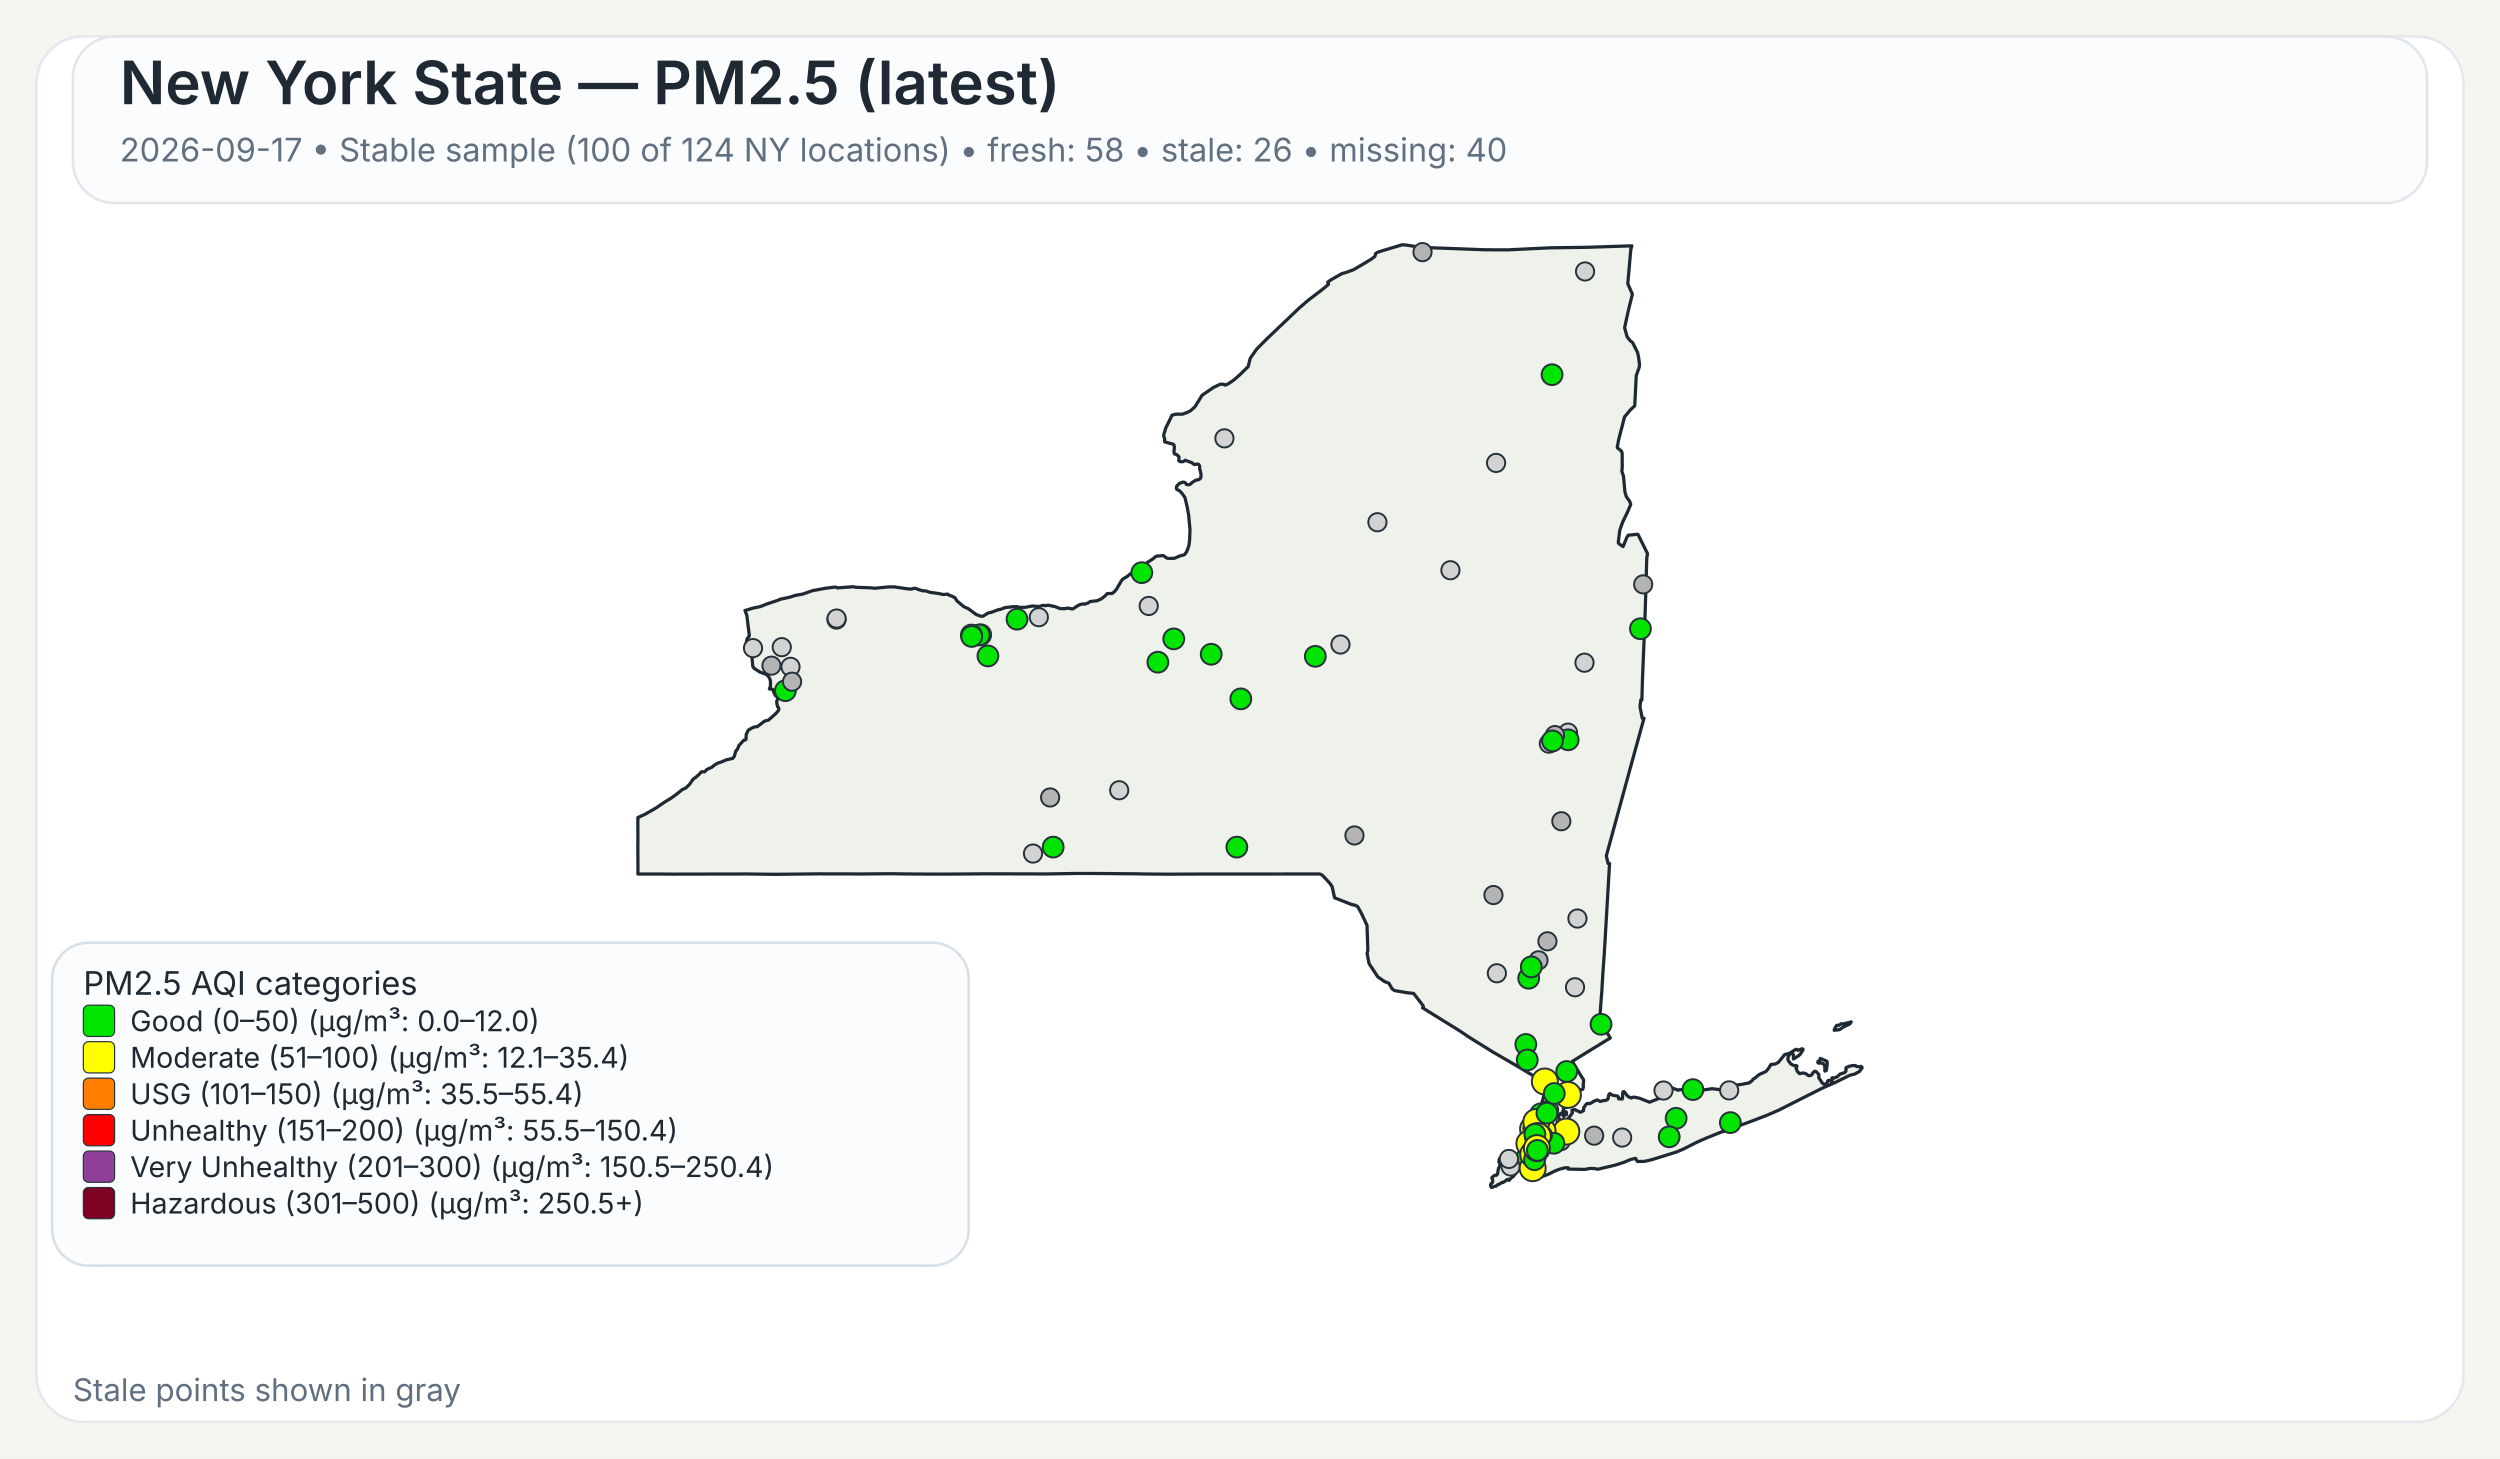
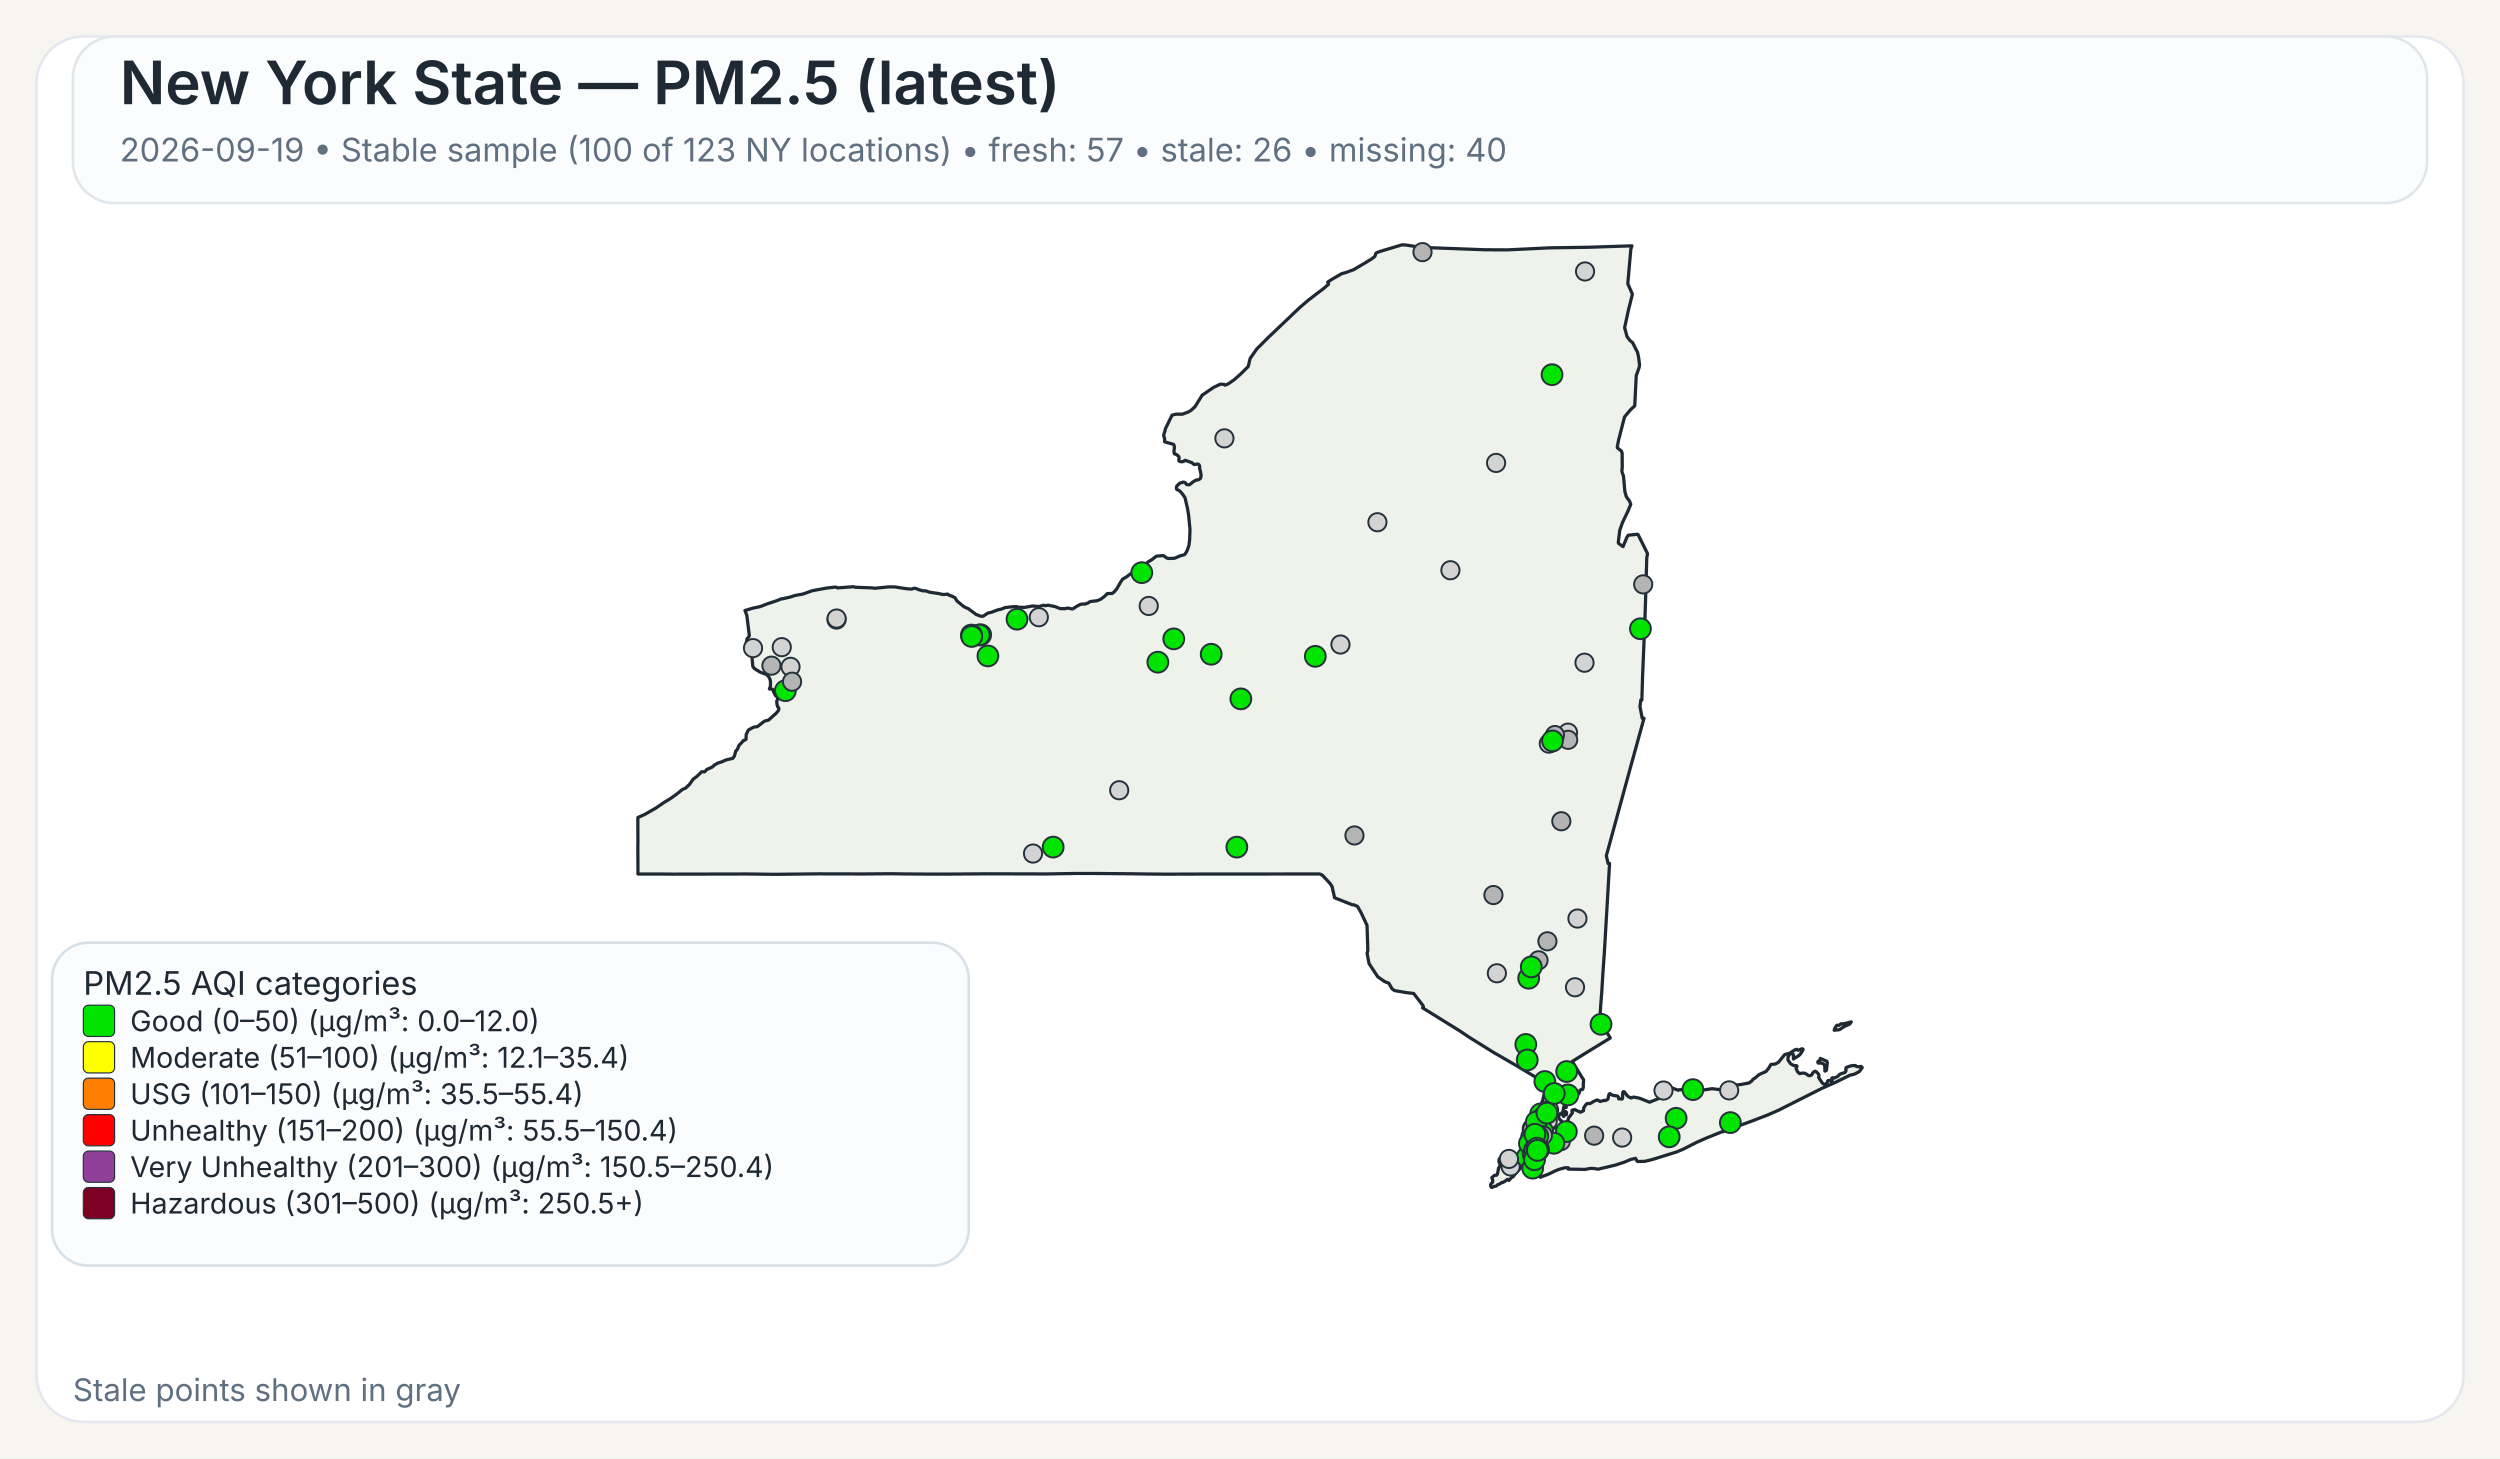
<svg xmlns="http://www.w3.org/2000/svg" width="960" height="560">
  <rect x="0" y="0" width="960" height="560" fill="#F7F5EF" />
  <rect x="14" y="14" width="932" height="532" rx="18" ry="18" fill="#FFFFFF" stroke="#E4E8EE" stroke-width="1" />
  <rect x="28" y="14" width="904" height="64" rx="16" ry="16" fill="#FBFCFD" stroke="#E1E6EB" stroke-width="1" />
  <text x="46" y="40" font-family="Public Sans, Inter, Aptos, Segoe UI, Arial, sans-serif" font-size="23" font-weight="600" fill="#1F2933">New York State — PM2.5 (latest)</text>
-   <text x="46" y="62" font-family="Public Sans, Inter, Aptos, Segoe UI, Arial, sans-serif" font-size="12.5" font-weight="400" fill="#607080">2026-09-17 • Stable sample (100 of 124 NY locations) • fresh: 58 • stale: 26 • missing: 40</text>
+   <text x="46" y="62" font-family="Public Sans, Inter, Aptos, Segoe UI, Arial, sans-serif" font-size="12.5" font-weight="400" fill="#607080">2026-09-19 • Stable sample (100 of 123 NY locations) • fresh: 57 • stale: 26 • missing: 40</text>
  <path d="M601.06,426.90 L601.23,426.83 L601.48,427.07 L601.55,427.32 L601.50,428.06 L601.28,428.08 L601.08,427.81 L601.04,427.27 L601.06,426.90 Z" fill="#EEF2EA" stroke="#1F2933" stroke-width="1.25" stroke-linejoin="round" />
  <path d="M585.16,439.66 L585.21,439.61 L585.24,439.63 L585.33,439.75 L585.00,440.50 L584.94,440.59 L584.83,440.54 L584.77,440.43 L584.80,440.38 L585.16,439.66 Z" fill="#EEF2EA" stroke="#1F2933" stroke-width="1.25" stroke-linejoin="round" />
  <path d="M579.00,452.87 L578.74,452.93 L578.02,453.54 L577.00,454.12 L576.75,454.04 L575.70,454.75 L575.07,454.93 L574.52,455.48 L573.72,455.58 L572.92,456.00 L572.71,455.95 L572.45,455.50 L572.36,455.05 L572.56,454.57 L573.14,454.01 L573.21,453.18 L572.85,452.21 L573.97,451.28 L574.68,451.28 L575.04,450.81 L575.45,448.53 L575.88,447.92 L575.97,447.53 L575.92,446.38 L575.63,446.32 L575.58,446.12 L575.66,445.16 L576.32,444.30 L576.87,444.03 L577.23,444.07 L577.46,444.30 L578.49,444.56 L580.44,444.30 L582.44,443.79 L583.07,443.83 L583.44,444.38 L583.57,445.77 L584.00,446.72 L584.43,447.38 L584.07,448.20 L583.53,448.95 L582.19,450.36 L580.96,451.93 L580.89,451.88 L580.35,452.27 L579.42,453.28 L579.25,452.99 L579.00,452.87 Z" fill="#EEF2EA" stroke="#1F2933" stroke-width="1.25" stroke-linejoin="round" />
  <path d="M698.65,407.28 L698.89,406.98 L698.98,406.42 L701.51,407.51 L701.69,408.12 L701.35,410.97 L700.83,411.31 L700.74,411.25 L700.74,409.57 L700.38,408.71 L700.19,408.52 L699.35,408.18 L698.24,408.24 L698.08,408.08 L698.02,407.81 L698.15,407.57 L698.65,407.28 Z" fill="#EEF2EA" stroke="#1F2933" stroke-width="1.25" stroke-linejoin="round" />
  <path d="M709.87,392.68 L710.87,392.40 L710.37,393.17 L709.71,393.51 L708.74,393.94 L707.77,394.42 L706.83,395.10 L706.37,395.39 L704.33,395.63 L704.44,395.18 L704.77,394.57 L705.12,393.94 L705.39,393.69 L706.11,393.74 L707.05,393.11 L707.70,393.19 L709.32,392.81 L709.87,392.68 Z" fill="#EEF2EA" stroke="#1F2933" stroke-width="1.25" stroke-linejoin="round" />
  <path d="M601.43,424.75 L601.44,424.82 L601.44,424.87 L601.44,424.97 L601.48,425.16 L601.44,425.24 L601.21,425.31 L600.95,425.08 L600.95,424.92 L601.10,424.88 L601.13,424.65 L601.23,424.58 L601.37,424.64 L601.42,424.70 L601.43,424.75 Z" fill="#EEF2EA" stroke="#1F2933" stroke-width="1.25" stroke-linejoin="round" />
  <path d="M623.05,163.10 L621.53,169.00 L621.04,171.61 L621.07,171.95 L622.62,173.20 L622.91,174.06 L622.94,179.46 L622.80,180.98 L623.43,182.92 L623.96,188.79 L624.50,190.70 L624.50,190.71 L625.79,192.51 L626.21,193.67 L625.60,195.12 L625.01,196.54 L623.06,200.59 L622.75,201.47 L621.98,203.67 L621.41,208.34 L621.56,208.68 L623.25,209.89 L624.72,206.33 L625.25,205.52 L628.84,205.16 L629.06,205.34 L632.45,212.18 L632.66,212.61 L632.36,214.21 L632.03,225.74 L632.03,225.80 L632.02,226.34 L632.00,227.05 L631.90,230.25 L631.64,238.09 L631.03,253.00 L630.74,259.97 L630.73,260.06 L630.73,260.23 L630.48,268.80 L630.08,268.74 L629.75,271.32 L630.61,275.80 L631.30,275.80 L628.80,284.88 L626.09,294.70 L622.63,307.38 L616.83,328.64 L617.50,331.57 L618.07,331.57 L617.02,349.62 L617.02,349.66 L616.71,354.88 L616.28,362.25 L616.04,366.27 L615.53,373.42 L615.30,377.22 L615.29,377.28 L615.29,377.35 L615.28,377.44 L615.28,377.49 L615.27,377.53 L615.19,379.03 L615.19,379.14 L615.18,379.18 L615.18,379.35 L615.17,379.49 L615.12,380.31 L615.09,380.73 L615.08,380.89 L614.72,385.46 L614.66,386.30 L614.29,391.98 L618.35,398.60 L616.75,399.56 L616.45,399.75 L610.52,403.39 L609.46,404.03 L609.01,404.31 L603.77,407.58 L605.77,410.89 L606.19,411.58 L606.62,412.29 L607.18,413.23 L608.08,414.62 L608.12,414.70 L607.96,416.83 L608.04,417.28 L607.81,418.17 L607.68,418.35 L607.54,418.27 L606.73,418.62 L606.42,419.73 L606.23,420.03 L605.55,420.48 L604.13,421.08 L603.54,421.65 L602.05,422.64 L600.59,424.82 L600.46,425.17 L600.38,425.37 L600.34,426.13 L600.15,426.98 L600.19,427.32 L600.39,427.51 L600.54,427.87 L600.54,428.09 L600.53,428.27 L600.60,428.55 L600.51,428.65 L600.44,428.71 L600.35,428.62 L600.18,428.29 L600.01,427.93 L600.10,427.54 L599.94,427.19 L599.85,427.21 L599.64,427.48 L599.51,427.81 L599.07,427.70 L598.72,427.92 L598.55,428.85 L598.57,429.17 L598.77,429.63 L599.21,430.17 L599.64,430.41 L600.31,431.59 L600.59,432.07 L600.90,432.04 L601.36,431.60 L601.36,431.60 L602.21,429.98 L602.19,429.51 L603.74,427.42 L603.84,427.11 L603.60,426.42 L603.67,426.33 L604.61,426.05 L606.88,427.09 L607.17,426.96 L608.05,426.54 L608.14,425.40 L608.93,424.24 L609.36,423.80 L609.77,423.70 L610.33,423.82 L611.26,423.43 L611.66,423.07 L613.16,422.42 L613.38,422.39 L614.46,422.95 L616.17,422.51 L616.43,422.62 L617.32,422.20 L617.49,421.82 L617.52,421.77 L617.81,420.28 L618.19,419.93 L618.22,419.96 L618.50,420.18 L618.60,420.26 L618.84,420.36 L619.48,420.63 L619.66,420.66 L619.90,420.69 L620.59,420.79 L621.03,420.85 L621.08,420.86 L621.49,421.26 L621.50,421.39 L621.55,421.93 L622.90,422.03 L623.09,421.64 L623.06,420.27 L623.21,419.33 L623.28,419.23 L623.69,419.22 L624.78,420.64 L625.29,421.11 L626.07,421.51 L626.50,421.62 L626.59,421.46 L627.35,421.28 L629.51,421.69 L629.51,421.69 L633.42,423.24 L638.19,421.34 L638.36,420.84 L638.45,419.18 L638.68,418.35 L640.49,417.89 L642.20,417.80 L644.45,418.67 L644.65,418.48 L647.29,418.32 L649.72,418.35 L652.18,418.65 L653.70,418.61 L657.40,418.06 L660.48,418.42 L661.32,417.62 L664.03,416.80 L665.53,416.46 L666.97,416.64 L668.73,416.40 L671.71,415.83 L672.90,414.88 L673.16,414.40 L673.82,414.05 L675.50,412.63 L678.13,411.46 L679.12,410.27 L680.04,408.74 L681.66,408.60 L682.91,407.93 L685.34,404.94 L686.69,404.59 L687.35,404.38 L689.21,403.16 L689.94,402.93 L690.28,403.23 L690.57,403.30 L691.93,402.73 L692.35,402.87 L692.38,403.11 L691.44,404.66 L690.75,405.35 L688.66,406.65 L688.68,405.06 L688.30,404.60 L687.92,404.54 L687.60,404.66 L687.09,405.06 L686.58,406.01 L686.59,407.08 L687.65,408.54 L688.81,409.15 L689.85,409.20 L690.06,409.50 L689.68,410.21 L690.24,411.51 L691.03,412.27 L692.17,412.06 L692.88,412.09 L693.59,412.39 L694.51,413.06 L695.19,413.03 L695.62,412.79 L695.84,412.56 L696.12,411.95 L696.83,411.38 L696.98,411.33 L697.37,411.49 L698.35,412.46 L698.48,413.14 L698.35,413.73 L699.60,415.66 L700.04,416.12 L700.44,416.32 L700.84,416.33 L701.58,415.93 L701.76,415.37 L701.81,415.13 L701.99,414.91 L702.86,414.89 L703.07,415.26 L703.12,415.25 L703.24,415.22 L703.45,415.13 L703.57,414.86 L703.45,414.38 L703.43,414.00 L703.70,413.83 L704.39,413.98 L705.62,413.37 L706.56,412.46 L708.48,411.82 L708.83,411.29 L708.88,410.85 L708.80,410.51 L708.92,409.94 L710.19,409.44 L711.31,409.19 L712.51,409.17 L712.73,409.44 L713.09,409.58 L714.27,409.63 L714.58,409.48 L714.99,409.75 L715.07,409.99 L714.02,411.45 L712.24,412.42 L710.34,412.90 L704.77,415.65 L699.71,417.88 L682.98,426.32 L678.57,428.24 L672.42,430.60 L662.20,434.30 L661.73,434.58 L661.49,434.51 L660.84,434.74 L655.19,437.03 L651.62,438.61 L646.31,441.30 L643.78,442.36 L638.41,444.04 L634.66,445.20 L632.83,445.67 L631.47,445.96 L631.32,445.96 L628.83,446.02 L628.63,445.87 L628.07,444.81 L626.15,445.24 L623.74,446.28 L621.85,446.89 L620.27,447.40 L613.61,448.98 L612.34,448.74 L610.73,448.66 L608.60,449.06 L605.36,448.99 L602.17,448.93 L602.19,448.77 L602.25,448.43 L600.97,448.42 L599.39,448.83 L599.07,448.91 L597.43,449.50 L594.79,450.81 L591.48,452.07 L591.48,451.26 L591.59,450.86 L591.41,450.49 L591.24,450.39 L590.88,450.18 L590.56,449.81 L590.00,449.87 L588.10,450.05 L587.46,450.03 L587.05,449.85 L586.87,449.72 L586.81,449.43 L587.15,448.99 L587.21,448.90 L587.49,448.42 L587.39,448.02 L586.94,447.62 L585.63,447.32 L585.23,446.64 L585.06,445.69 L585.31,444.71 L585.45,444.41 L585.68,443.96 L586.50,442.95 L586.37,441.37 L586.22,441.17 L586.16,441.08 L586.11,440.71 L586.29,440.19 L586.49,440.03 L586.59,439.53 L586.42,439.11 L586.13,438.91 L586.77,435.14 L587.04,434.58 L587.53,433.54 L588.00,432.56 L588.37,431.79 L590.66,426.98 L591.27,425.68 L591.55,425.09 L591.55,425.09 L591.90,424.00 L592.36,422.57 L592.47,422.24 L593.89,415.87 L593.37,415.86 L592.83,415.54 L585.14,410.91 L585.14,410.91 L582.09,409.08 L581.83,408.93 L574.90,404.92 L573.64,404.20 L565.84,399.35 L564.27,398.37 L560.37,395.76 L546.26,387.01 L546.57,386.68 L546.49,386.22 L542.83,381.48 L542.63,381.46 L540.06,381.17 L535.45,380.37 L534.54,379.69 L533.32,377.55 L531.70,376.93 L529.06,375.09 L525.71,370.01 L525.14,367.03 L524.96,366.10 L525.25,365.02 L524.94,355.37 L522.72,350.61 L521.32,348.08 L519.78,347.40 L519.41,347.49 L512.48,344.75 L511.52,340.44 L510.72,339.24 L507.79,336.09 L506.74,335.59 L502.43,335.60 L502.18,335.60 L499.75,335.60 L499.39,335.61 L499.35,335.61 L469.83,335.63 L469.66,335.63 L462.36,335.64 L461.30,335.63 L460.85,335.63 L460.00,335.64 L448.21,335.68 L447.85,335.68 L441.17,335.63 L440.91,335.63 L435.49,335.54 L435.46,335.54 L420.14,335.41 L418.99,335.41 L413.90,335.41 L413.83,335.41 L413.52,335.41 L412.93,335.41 L412.60,335.42 L411.23,335.45 L411.22,335.45 L408.74,335.48 L408.73,335.48 L401.77,335.60 L379.14,335.54 L372.91,335.59 L364.59,335.65 L360.26,335.66 L359.71,335.67 L347.88,335.60 L347.87,335.60 L342.30,335.51 L337.43,335.55 L331.40,335.60 L314.24,335.56 L297.70,335.74 L295.08,335.71 L287.13,335.61 L286.61,335.61 L258.23,335.67 L257.47,335.66 L253.93,335.63 L253.07,335.62 L253.07,335.63 L244.98,335.62 L244.93,325.04 L244.95,323.48 L244.96,322.52 L244.95,321.67 L244.95,321.16 L244.95,320.84 L244.93,316.08 L244.94,315.42 L244.94,313.93 L247.57,312.75 L251.88,310.27 L254.93,308.19 L257.77,306.44 L259.87,304.92 L262.02,303.17 L263.28,302.62 L264.74,301.24 L266.14,299.24 L267.54,298.19 L268.72,297.09 L269.32,296.39 L269.90,296.33 L270.33,296.44 L270.54,296.38 L271.04,295.92 L271.36,295.51 L273.40,294.60 L274.52,293.65 L275.81,292.96 L276.98,292.61 L278.76,291.83 L281.41,291.20 L282.01,290.34 L282.12,289.92 L282.55,288.31 L282.75,288.22 L283.00,287.95 L283.49,287.01 L283.63,286.42 L285.57,284.28 L285.90,284.29 L286.46,283.91 L286.55,282.02 L287.35,280.35 L289.13,279.36 L289.89,279.12 L290.78,279.05 L293.57,276.92 L295.12,276.50 L298.07,273.86 L298.97,272.76 L299.09,272.13 L298.79,271.45 L298.62,271.42 L298.36,270.43 L298.24,269.33 L298.55,268.66 L298.61,268.16 L298.25,267.28 L297.85,267.20 L297.24,266.09 L296.70,264.68 L295.46,264.54 L295.86,263.47 L295.86,261.59 L295.66,260.80 L295.08,259.71 L294.94,259.59 L294.28,258.99 L291.89,258.11 L289.57,256.64 L289.07,255.88 L288.57,250.10 L288.55,249.89 L286.78,249.43 L286.31,248.17 L286.88,245.30 L287.63,244.40 L287.73,243.95 L286.78,236.32 L286.06,234.43 L289.07,233.54 L291.93,232.93 L294.37,231.97 L298.62,230.55 L299.99,229.95 L300.12,230.02 L303.47,229.26 L305.29,228.66 L308.28,228.12 L312.00,226.81 L317.17,225.86 L320.65,225.44 L321.03,225.47 L321.59,225.76 L322.04,225.72 L327.70,225.30 L328.39,225.50 L334.82,225.75 L335.83,225.90 L341.09,225.38 L343.51,225.37 L348.32,226.10 L349.98,226.20 L350.03,226.20 L351.12,225.89 L351.79,225.98 L352.52,226.34 L354.31,226.87 L355.38,226.87 L357.13,227.45 L360.63,227.94 L361.77,228.24 L362.50,228.28 L363.98,228.13 L364.17,228.44 L365.74,229.01 L366.72,229.54 L367.48,230.77 L369.92,232.79 L370.31,233.07 L371.82,233.73 L373.38,234.88 L374.86,235.97 L376.42,236.57 L377.42,236.67 L379.40,235.40 L380.84,235.07 L383.21,234.17 L384.54,233.89 L385.93,233.32 L386.27,233.28 L386.83,233.22 L388.90,232.98 L390.48,232.95 L391.11,233.18 L393.48,233.24 L396.46,232.70 L398.89,232.91 L400.66,232.42 L401.43,232.58 L402.53,232.39 L405.18,232.95 L407.17,233.73 L409.20,233.71 L409.87,233.47 L411.66,233.83 L412.03,233.77 L413.80,232.63 L414.88,232.08 L415.91,231.92 L416.48,231.99 L417.81,231.55 L418.60,231.00 L421.39,230.66 L422.92,229.95 L424.23,228.91 L425.18,227.95 L425.69,227.93 L427.12,227.87 L427.93,227.21 L428.83,226.10 L430.44,223.32 L431.14,222.35 L431.96,221.89 L432.55,221.55 L435.18,219.53 L437.03,218.59 L437.61,217.92 L437.98,217.72 L438.51,217.88 L439.70,217.38 L440.56,215.99 L442.64,214.67 L443.82,213.70 L444.23,213.55 L446.72,213.34 L448.11,214.33 L448.97,214.45 L450.99,214.38 L453.20,213.43 L454.63,213.07 L455.05,212.77 L455.69,211.79 L456.17,210.59 L456.55,209.40 L456.81,207.36 L456.96,203.41 L456.73,200.97 L456.44,197.89 L455.97,195.10 L455.02,191.05 L453.78,189.32 L452.78,188.33 L452.13,188.08 L451.81,187.86 L451.74,187.30 L451.84,186.69 L452.22,186.31 L452.64,185.89 L453.10,185.51 L453.80,185.32 L454.18,185.14 L454.70,185.18 L455.13,185.37 L455.61,186.03 L456.63,186.18 L457.19,185.84 L457.91,185.17 L459.24,184.37 L460.00,184.28 L460.73,183.93 L461.08,183.54 L461.22,182.35 L460.90,180.72 L460.70,180.14 L460.66,179.72 L460.67,178.99 L460.38,178.40 L459.97,178.19 L458.56,178.39 L457.66,177.67 L455.09,176.75 L454.57,177.13 L454.12,177.30 L453.65,177.30 L453.29,177.28 L452.94,177.12 L452.67,176.90 L452.67,176.38 L452.79,175.72 L452.62,175.27 L451.89,174.63 L451.54,174.45 L451.01,174.30 L450.87,173.94 L450.80,173.54 L450.84,172.88 L450.99,171.72 L450.78,170.78 L450.56,170.60 L447.23,169.68 L447.20,168.34 L446.83,167.32 L447.02,166.42 L447.35,165.48 L447.50,164.69 L450.06,159.42 L451.61,159.04 L454.05,159.05 L456.36,158.18 L457.28,157.64 L458.88,156.17 L461.63,151.75 L465.96,148.79 L468.59,147.53 L469.94,147.58 L470.43,147.90 L471.65,147.40 L473.83,145.88 L476.29,143.74 L476.97,143.06 L479.31,140.74 L480.08,137.59 L482.60,134.01 L486.70,129.90 L498.91,118.26 L502.36,115.29 L508.27,110.78 L510.16,109.15 L509.83,108.34 L511.28,107.35 L515.25,105.08 L516.86,104.64 L519.80,103.55 L524.26,100.92 L526.51,99.55 L527.81,98.60 L528.14,98.00 L528.16,97.54 L528.55,97.08 L529.76,96.60 L538.43,94.00 L539.92,94.10 L544.47,94.80 L545.84,95.00 L570.26,95.91 L578.85,95.95 L585.96,95.61 L595.04,95.17 L609.91,94.95 L626.65,94.40 L626.23,95.73 L625.68,102.02 L625.07,108.95 L626.84,112.98 L625.33,119.03 L623.85,125.84 L624.79,129.27 L625.53,130.26 L625.83,130.68 L626.91,131.56 L626.91,131.56 L628.81,135.29 L629.22,137.19 L629.59,140.21 L629.45,141.06 L628.32,144.25 L627.83,154.15 L627.74,155.85 L626.19,157.27 L623.83,160.07 L623.05,163.10 Z" fill="#EEF2EA" stroke="#1F2933" stroke-width="1.25" stroke-linejoin="round" />
  <circle cx="574.80" cy="373.74" r="3.50" fill="lightgray" stroke="#24313A" stroke-width="0.75" />
  <circle cx="296.24" cy="255.61" r="3.50" fill="rgb(180,180,180)" stroke="#24313A" stroke-width="0.75" />
  <circle cx="585.91" cy="401.06" r="4.00" fill="#00E400" stroke="#24313A" stroke-width="0.75" />
  <circle cx="590.67" cy="430.08" r="3.50" fill="lightgray" stroke="#24313A" stroke-width="0.75" />
  <circle cx="587.01" cy="375.64" r="4.00" fill="#00E400" stroke="#24313A" stroke-width="0.75" />
  <circle cx="580.07" cy="447.93" r="3.50" fill="lightgray" stroke="#24313A" stroke-width="0.75" />
  <circle cx="528.93" cy="200.54" r="3.50" fill="lightgray" stroke="#24313A" stroke-width="0.75" />
  <circle cx="622.90" cy="436.82" r="3.50" fill="lightgray" stroke="#24313A" stroke-width="0.75" />
  <circle cx="321.22" cy="237.92" r="3.50" fill="lightgray" stroke="#24313A" stroke-width="0.75" />
  <circle cx="556.96" cy="218.97" r="3.50" fill="lightgray" stroke="#24313A" stroke-width="0.75" />
  <circle cx="574.50" cy="177.77" r="3.50" fill="lightgray" stroke="#24313A" stroke-width="0.75" />
  <circle cx="429.77" cy="303.46" r="3.50" fill="lightgray" stroke="#24313A" stroke-width="0.75" />
  <circle cx="514.74" cy="247.49" r="3.50" fill="lightgray" stroke="#24313A" stroke-width="0.75" />
  <circle cx="470.18" cy="168.33" r="3.50" fill="lightgray" stroke="#24313A" stroke-width="0.75" />
  <circle cx="376.59" cy="243.75" r="4.00" fill="#00E400" stroke="#24313A" stroke-width="0.75" />
  <circle cx="591.63" cy="427.72" r="4.00" fill="#00E400" stroke="#24313A" stroke-width="0.75" />
  <circle cx="593.40" cy="430.37" r="3.50" fill="lightgray" stroke="#24313A" stroke-width="0.75" />
  <circle cx="593.93" cy="437.51" r="4.00" fill="#00E400" stroke="#24313A" stroke-width="0.75" />
  <circle cx="602.12" cy="281.33" r="3.50" fill="lightgray" stroke="#24313A" stroke-width="0.75" />
  <circle cx="398.91" cy="237.01" r="3.50" fill="lightgray" stroke="#24313A" stroke-width="0.75" />
  <circle cx="598.03" cy="436.67" r="4.00" fill="#00E400" stroke="#24313A" stroke-width="0.75" />
  <circle cx="595.98" cy="143.88" r="4.00" fill="#00E400" stroke="#24313A" stroke-width="0.75" />
  <circle cx="601.61" cy="411.46" r="4.00" fill="#00E400" stroke="#24313A" stroke-width="0.75" />
  <circle cx="608.45" cy="254.48" r="3.50" fill="lightgray" stroke="#24313A" stroke-width="0.75" />
  <circle cx="604.81" cy="379.11" r="3.50" fill="lightgray" stroke="#24313A" stroke-width="0.75" />
  <circle cx="588.51" cy="437.27" r="3.50" fill="rgb(180,180,180)" stroke="#24313A" stroke-width="0.75" />
  <circle cx="465.10" cy="251.23" r="4.00" fill="#00E400" stroke="#24313A" stroke-width="0.75" />
  <circle cx="396.68" cy="327.76" r="3.50" fill="lightgray" stroke="#24313A" stroke-width="0.75" />
  <circle cx="643.63" cy="429.43" r="4.00" fill="#00E400" stroke="#24313A" stroke-width="0.75" />
  <circle cx="586.47" cy="444.33" r="4.00" fill="#00E400" stroke="#24313A" stroke-width="0.75" />
  <circle cx="303.55" cy="256.06" r="3.50" fill="lightgray" stroke="#24313A" stroke-width="0.75" />
-   <circle cx="602.17" cy="284.09" r="4.00" fill="#00E400" stroke="#24313A" stroke-width="0.75" />
+   <circle cx="602.17" cy="284.09" r="3.50" fill="rgb(180,180,180)" stroke="#24313A" stroke-width="0.75" />
  <circle cx="301.59" cy="265.22" r="4.00" fill="#00E400" stroke="#24313A" stroke-width="0.75" />
  <circle cx="321.26" cy="237.52" r="3.50" fill="lightgray" stroke="#24313A" stroke-width="0.75" />
  <circle cx="612.15" cy="436.09" r="3.50" fill="rgb(180,180,180)" stroke="#24313A" stroke-width="0.75" />
  <circle cx="587.88" cy="438.53" r="3.50" fill="rgb(180,180,180)" stroke="#24313A" stroke-width="0.75" />
  <circle cx="591.83" cy="440.12" r="3.50" fill="lightgray" stroke="#24313A" stroke-width="0.75" />
  <circle cx="594.32" cy="430.48" r="3.50" fill="lightgray" stroke="#24313A" stroke-width="0.75" />
  <circle cx="594.83" cy="426.21" r="3.50" fill="lightgray" stroke="#24313A" stroke-width="0.75" />
  <circle cx="605.74" cy="352.72" r="3.50" fill="lightgray" stroke="#24313A" stroke-width="0.75" />
  <circle cx="664.00" cy="418.71" r="3.50" fill="lightgray" stroke="#24313A" stroke-width="0.75" />
  <circle cx="546.24" cy="96.82" r="3.50" fill="rgb(180,180,180)" stroke="#24313A" stroke-width="0.75" />
  <circle cx="638.78" cy="418.76" r="3.50" fill="lightgray" stroke="#24313A" stroke-width="0.75" />
  <circle cx="304.16" cy="261.77" r="3.50" fill="rgb(180,180,180)" stroke="#24313A" stroke-width="0.75" />
  <circle cx="441.11" cy="232.69" r="3.50" fill="lightgray" stroke="#24313A" stroke-width="0.75" />
  <circle cx="598.43" cy="436.52" r="4.00" fill="#00E400" stroke="#24313A" stroke-width="0.75" />
  <circle cx="376.03" cy="243.84" r="4.00" fill="#00E400" stroke="#24313A" stroke-width="0.75" />
  <circle cx="592.26" cy="428.72" r="3.50" fill="rgb(180,180,180)" stroke="#24313A" stroke-width="0.75" />
  <circle cx="579.43" cy="445.03" r="3.50" fill="lightgray" stroke="#24313A" stroke-width="0.75" />
-   <circle cx="602.08" cy="420.44" r="5.00" fill="#FFFF00" stroke="#24313A" stroke-width="0.75" />
+   <circle cx="602.08" cy="420.44" r="4.00" fill="#00E400" stroke="#24313A" stroke-width="0.75" />
  <circle cx="590.18" cy="441.64" r="3.50" fill="rgb(180,180,180)" stroke="#24313A" stroke-width="0.75" />
  <circle cx="520.11" cy="320.82" r="3.50" fill="rgb(180,180,180)" stroke="#24313A" stroke-width="0.75" />
  <circle cx="601.48" cy="434.51" r="3.50" fill="rgb(180,180,180)" stroke="#24313A" stroke-width="0.75" />
  <circle cx="598.28" cy="436.62" r="3.50" fill="rgb(180,180,180)" stroke="#24313A" stroke-width="0.75" />
  <circle cx="601.48" cy="434.52" r="3.50" fill="lightgray" stroke="#24313A" stroke-width="0.75" />
  <circle cx="608.66" cy="104.24" r="3.50" fill="lightgray" stroke="#24313A" stroke-width="0.75" />
  <circle cx="373.02" cy="243.85" r="4.00" fill="#00E400" stroke="#24313A" stroke-width="0.75" />
  <circle cx="598.27" cy="436.67" r="3.50" fill="lightgray" stroke="#24313A" stroke-width="0.75" />
  <circle cx="598.28" cy="436.62" r="3.50" fill="lightgray" stroke="#24313A" stroke-width="0.75" />
  <circle cx="587.67" cy="436.46" r="3.50" fill="lightgray" stroke="#24313A" stroke-width="0.75" />
  <circle cx="590.79" cy="368.76" r="3.50" fill="rgb(180,180,180)" stroke="#24313A" stroke-width="0.75" />
-   <circle cx="593.22" cy="415.30" r="5.00" fill="#FFFF00" stroke="#24313A" stroke-width="0.75" />
+   <circle cx="593.22" cy="415.30" r="4.00" fill="#00E400" stroke="#24313A" stroke-width="0.75" />
  <circle cx="590.92" cy="439.03" r="5.00" fill="#FFFF00" stroke="#24313A" stroke-width="0.75" />
  <circle cx="300.20" cy="248.51" r="3.50" fill="lightgray" stroke="#24313A" stroke-width="0.75" />
-   <circle cx="588.55" cy="448.58" r="5.00" fill="#FFFF00" stroke="#24313A" stroke-width="0.75" />
+   <circle cx="588.55" cy="448.58" r="4.00" fill="#00E400" stroke="#24313A" stroke-width="0.75" />
  <circle cx="592.77" cy="438.21" r="3.50" fill="lightgray" stroke="#24313A" stroke-width="0.75" />
  <circle cx="592.77" cy="438.23" r="3.50" fill="rgb(180,180,180)" stroke="#24313A" stroke-width="0.75" />
  <circle cx="592.78" cy="438.21" r="3.50" fill="rgb(180,180,180)" stroke="#24313A" stroke-width="0.75" />
  <circle cx="592.81" cy="438.17" r="3.50" fill="rgb(180,180,180)" stroke="#24313A" stroke-width="0.75" />
  <circle cx="592.70" cy="438.35" r="3.50" fill="rgb(180,180,180)" stroke="#24313A" stroke-width="0.75" />
  <circle cx="592.76" cy="438.20" r="3.50" fill="lightgray" stroke="#24313A" stroke-width="0.75" />
  <circle cx="592.66" cy="438.26" r="3.50" fill="lightgray" stroke="#24313A" stroke-width="0.75" />
  <circle cx="599.38" cy="438.19" r="3.50" fill="rgb(180,180,180)" stroke="#24313A" stroke-width="0.75" />
  <circle cx="474.95" cy="325.29" r="4.00" fill="#00E400" stroke="#24313A" stroke-width="0.75" />
-   <circle cx="588.70" cy="433.55" r="5.00" fill="#FFFF00" stroke="#24313A" stroke-width="0.75" />
-   <circle cx="601.48" cy="434.52" r="5.00" fill="#FFFF00" stroke="#24313A" stroke-width="0.75" />
+   <circle cx="588.70" cy="433.55" r="4.00" fill="#00E400" stroke="#24313A" stroke-width="0.75" />
+   <circle cx="601.48" cy="434.52" r="4.00" fill="#00E400" stroke="#24313A" stroke-width="0.75" />
  <circle cx="629.93" cy="241.44" r="4.00" fill="#00E400" stroke="#24313A" stroke-width="0.75" />
  <circle cx="599.55" cy="315.36" r="3.50" fill="rgb(180,180,180)" stroke="#24313A" stroke-width="0.75" />
  <circle cx="588.57" cy="437.98" r="3.50" fill="lightgray" stroke="#24313A" stroke-width="0.75" />
  <circle cx="595.75" cy="285.13" r="3.50" fill="rgb(180,180,180)" stroke="#24313A" stroke-width="0.75" />
  <circle cx="589.13" cy="443.87" r="4.00" fill="#00E400" stroke="#24313A" stroke-width="0.75" />
  <circle cx="594.21" cy="361.46" r="3.50" fill="rgb(180,180,180)" stroke="#24313A" stroke-width="0.75" />
  <circle cx="614.79" cy="393.33" r="4.00" fill="#00E400" stroke="#24313A" stroke-width="0.75" />
  <circle cx="664.45" cy="431.08" r="3.50" fill="lightgray" stroke="#24313A" stroke-width="0.75" />
  <circle cx="597.09" cy="282.26" r="3.50" fill="rgb(180,180,180)" stroke="#24313A" stroke-width="0.75" />
  <circle cx="573.48" cy="343.70" r="3.50" fill="rgb(180,180,180)" stroke="#24313A" stroke-width="0.75" />
  <circle cx="373.13" cy="244.40" r="4.00" fill="#00E400" stroke="#24313A" stroke-width="0.75" />
  <circle cx="590.03" cy="441.87" r="4.00" fill="#00E400" stroke="#24313A" stroke-width="0.75" />
  <circle cx="664.45" cy="431.08" r="4.00" fill="#00E400" stroke="#24313A" stroke-width="0.75" />
  <circle cx="596.83" cy="419.91" r="4.00" fill="#00E400" stroke="#24313A" stroke-width="0.75" />
  <circle cx="640.98" cy="436.54" r="4.00" fill="#00E400" stroke="#24313A" stroke-width="0.75" />
-   <circle cx="587.29" cy="439.12" r="5.00" fill="#FFFF00" stroke="#24313A" stroke-width="0.75" />
+   <circle cx="587.29" cy="439.12" r="4.00" fill="#00E400" stroke="#24313A" stroke-width="0.75" />
  <circle cx="589.23" cy="444.79" r="4.00" fill="#00E400" stroke="#24313A" stroke-width="0.75" />
  <circle cx="588.46" cy="433.42" r="3.50" fill="rgb(180,180,180)" stroke="#24313A" stroke-width="0.75" />
-   <circle cx="592.37" cy="434.42" r="5.00" fill="#FFFF00" stroke="#24313A" stroke-width="0.75" />
+   <circle cx="592.37" cy="434.42" r="4.00" fill="#00E400" stroke="#24313A" stroke-width="0.75" />
  <circle cx="594.75" cy="285.55" r="3.50" fill="lightgray" stroke="#24313A" stroke-width="0.75" />
  <circle cx="630.99" cy="224.40" r="3.50" fill="rgb(180,180,180)" stroke="#24313A" stroke-width="0.75" />
  <circle cx="590.52" cy="437.49" r="4.00" fill="#00E400" stroke="#24313A" stroke-width="0.75" />
-   <circle cx="589.94" cy="430.85" r="5.00" fill="#FFFF00" stroke="#24313A" stroke-width="0.75" />
+   <circle cx="589.94" cy="430.85" r="4.00" fill="#00E400" stroke="#24313A" stroke-width="0.75" />
  <circle cx="650.08" cy="418.41" r="4.00" fill="#00E400" stroke="#24313A" stroke-width="0.75" />
  <circle cx="596.15" cy="284.52" r="4.00" fill="#00E400" stroke="#24313A" stroke-width="0.75" />
-   <circle cx="588.77" cy="443.25" r="5.00" fill="#FFFF00" stroke="#24313A" stroke-width="0.75" />
+   <circle cx="588.77" cy="443.25" r="4.00" fill="#00E400" stroke="#24313A" stroke-width="0.75" />
  <circle cx="596.70" cy="439.01" r="4.00" fill="#00E400" stroke="#24313A" stroke-width="0.75" />
  <circle cx="390.54" cy="237.77" r="4.00" fill="#00E400" stroke="#24313A" stroke-width="0.75" />
  <circle cx="589.36" cy="441.38" r="4.00" fill="#00E400" stroke="#24313A" stroke-width="0.75" />
  <circle cx="450.72" cy="245.33" r="4.00" fill="#00E400" stroke="#24313A" stroke-width="0.75" />
  <circle cx="444.62" cy="254.28" r="4.00" fill="#00E400" stroke="#24313A" stroke-width="0.75" />
  <circle cx="379.36" cy="251.88" r="4.00" fill="#00E400" stroke="#24313A" stroke-width="0.75" />
  <circle cx="594.02" cy="427.45" r="4.00" fill="#00E400" stroke="#24313A" stroke-width="0.75" />
  <circle cx="592.46" cy="435.94" r="3.50" fill="rgb(180,180,180)" stroke="#24313A" stroke-width="0.75" />
  <circle cx="289.16" cy="248.87" r="3.50" fill="lightgray" stroke="#24313A" stroke-width="0.75" />
  <circle cx="505.08" cy="252.03" r="4.00" fill="#00E400" stroke="#24313A" stroke-width="0.75" />
-   <circle cx="590.51" cy="436.23" r="5.00" fill="#FFFF00" stroke="#24313A" stroke-width="0.75" />
+   <circle cx="590.51" cy="436.23" r="4.00" fill="#00E400" stroke="#24313A" stroke-width="0.75" />
  <circle cx="589.41" cy="435.56" r="4.00" fill="#00E400" stroke="#24313A" stroke-width="0.75" />
  <circle cx="438.45" cy="219.90" r="4.00" fill="#00E400" stroke="#24313A" stroke-width="0.75" />
  <circle cx="589.25" cy="445.32" r="4.00" fill="#00E400" stroke="#24313A" stroke-width="0.75" />
  <circle cx="590.82" cy="441.48" r="4.00" fill="#00E400" stroke="#24313A" stroke-width="0.75" />
  <circle cx="476.48" cy="268.37" r="4.00" fill="#00E400" stroke="#24313A" stroke-width="0.75" />
  <circle cx="404.42" cy="325.28" r="4.00" fill="#00E400" stroke="#24313A" stroke-width="0.75" />
-   <circle cx="403.25" cy="306.23" r="3.50" fill="rgb(180,180,180)" stroke="#24313A" stroke-width="0.75" />
  <circle cx="586.46" cy="407.02" r="4.00" fill="#00E400" stroke="#24313A" stroke-width="0.75" />
-   <circle cx="590.18" cy="440.88" r="5.00" fill="#FFFF00" stroke="#24313A" stroke-width="0.75" />
+   <circle cx="590.18" cy="440.88" r="4.00" fill="#00E400" stroke="#24313A" stroke-width="0.75" />
  <circle cx="590.36" cy="441.75" r="4.00" fill="#00E400" stroke="#24313A" stroke-width="0.75" />
  <circle cx="588.01" cy="371.28" r="4.00" fill="#00E400" stroke="#24313A" stroke-width="0.75" />
  <rect x="20" y="362" width="352" height="124" rx="14" ry="14" fill="#FBFCFD" stroke="#D8E0E7" stroke-width="1" />
  <text x="32" y="382" font-family="Inter, Aptos, Segoe UI, Arial, sans-serif" font-size="12.5" fill="#1F2933">PM2.5 AQI categories</text>
  <rect x="32" y="386" width="12" height="12" rx="2" ry="2" fill="#00E400" stroke="#24313A" stroke-width="0.45" />
  <text x="50" y="396" font-family="Inter, Aptos, Segoe UI, Arial, sans-serif" font-size="11" fill="#1F2933">Good (0–50)  (µg/m³: 0.0–12.0)</text>
  <rect x="32" y="400" width="12" height="12" rx="2" ry="2" fill="#FFFF00" stroke="#24313A" stroke-width="0.45" />
  <text x="50" y="410" font-family="Inter, Aptos, Segoe UI, Arial, sans-serif" font-size="11" fill="#1F2933">Moderate (51–100)  (µg/m³: 12.1–35.4)</text>
  <rect x="32" y="414" width="12" height="12" rx="2" ry="2" fill="#FF7E00" stroke="#24313A" stroke-width="0.45" />
  <text x="50" y="424" font-family="Inter, Aptos, Segoe UI, Arial, sans-serif" font-size="11" fill="#1F2933">USG (101–150)  (µg/m³: 35.5–55.4)</text>
  <rect x="32" y="428" width="12" height="12" rx="2" ry="2" fill="#FF0000" stroke="#24313A" stroke-width="0.45" />
  <text x="50" y="438" font-family="Inter, Aptos, Segoe UI, Arial, sans-serif" font-size="11" fill="#1F2933">Unhealthy (151–200)  (µg/m³: 55.5–150.4)</text>
  <rect x="32" y="442" width="12" height="12" rx="2" ry="2" fill="#8F3F97" stroke="#24313A" stroke-width="0.45" />
  <text x="50" y="452" font-family="Inter, Aptos, Segoe UI, Arial, sans-serif" font-size="11" fill="#1F2933">Very Unhealthy (201–300)  (µg/m³: 150.5–250.4)</text>
  <rect x="32" y="456" width="12" height="12" rx="2" ry="2" fill="#7E0023" stroke="#24313A" stroke-width="0.45" />
  <text x="50" y="466" font-family="Inter, Aptos, Segoe UI, Arial, sans-serif" font-size="11" fill="#1F2933">Hazardous (301–500)  (µg/m³: 250.5+)</text>
  <text x="28" y="538" font-family="Inter, Aptos, Segoe UI, Arial, sans-serif" font-size="12" fill="#607080">Stale points shown in gray</text>
</svg>
